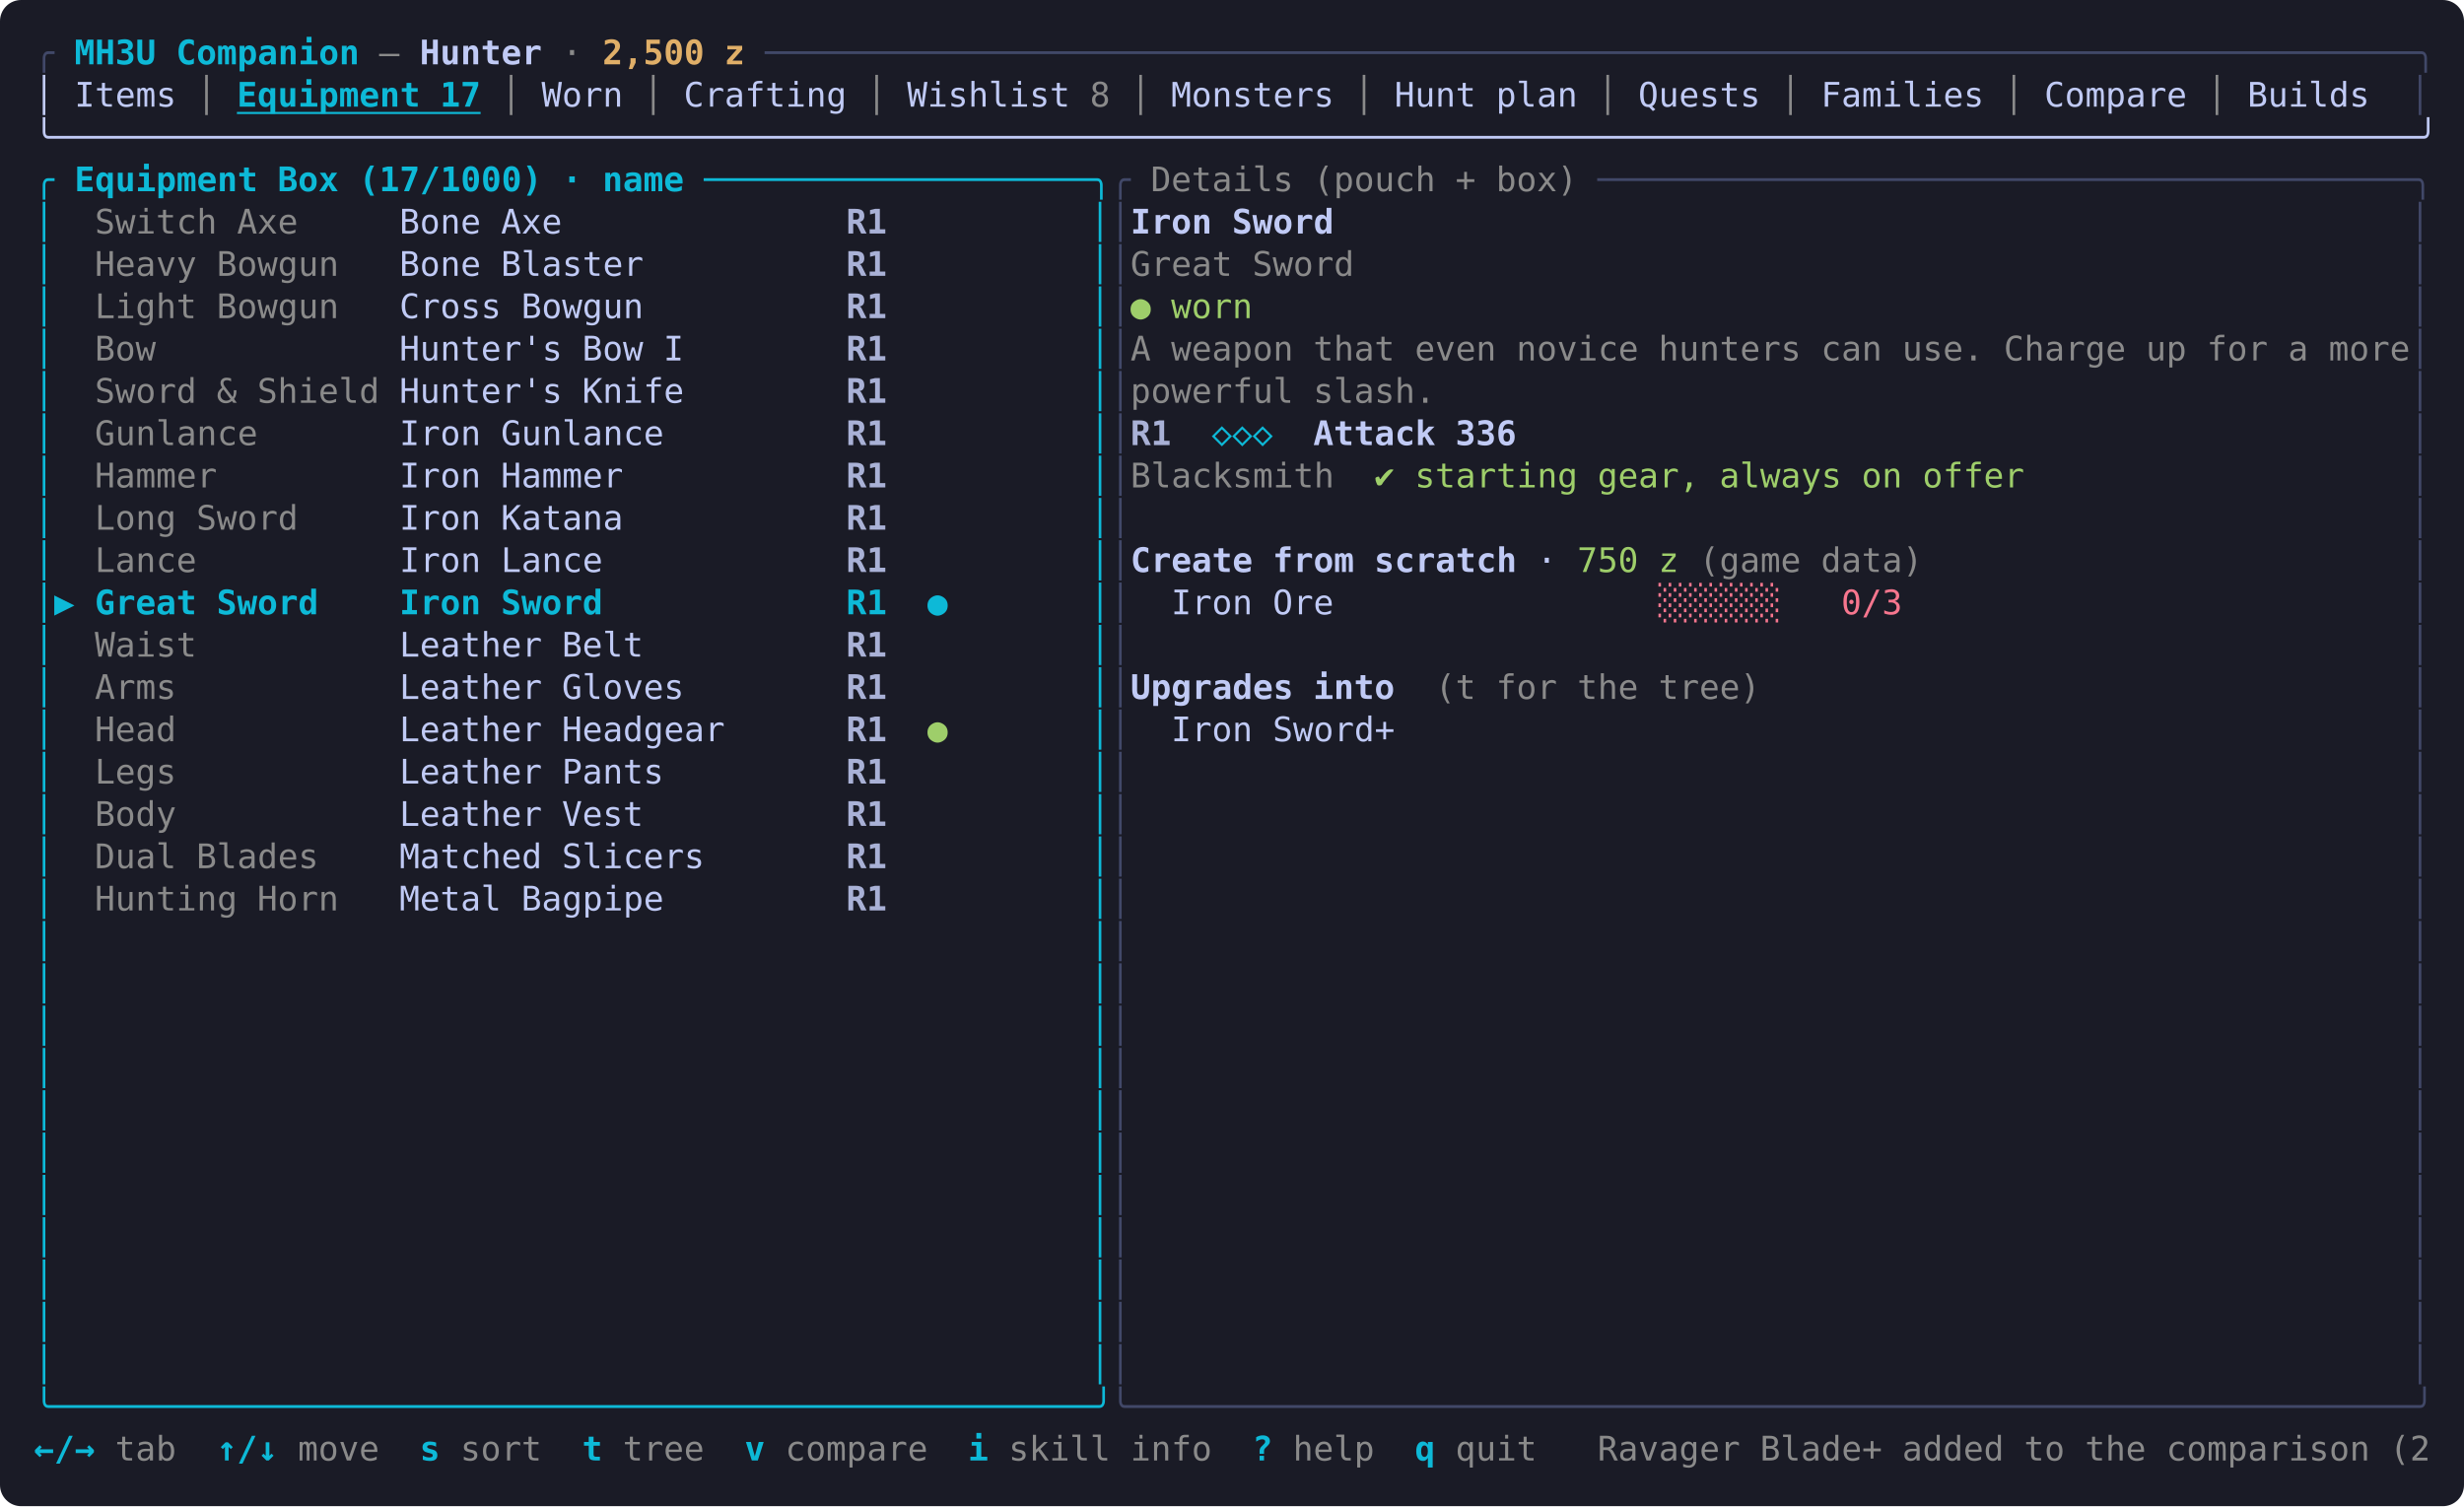
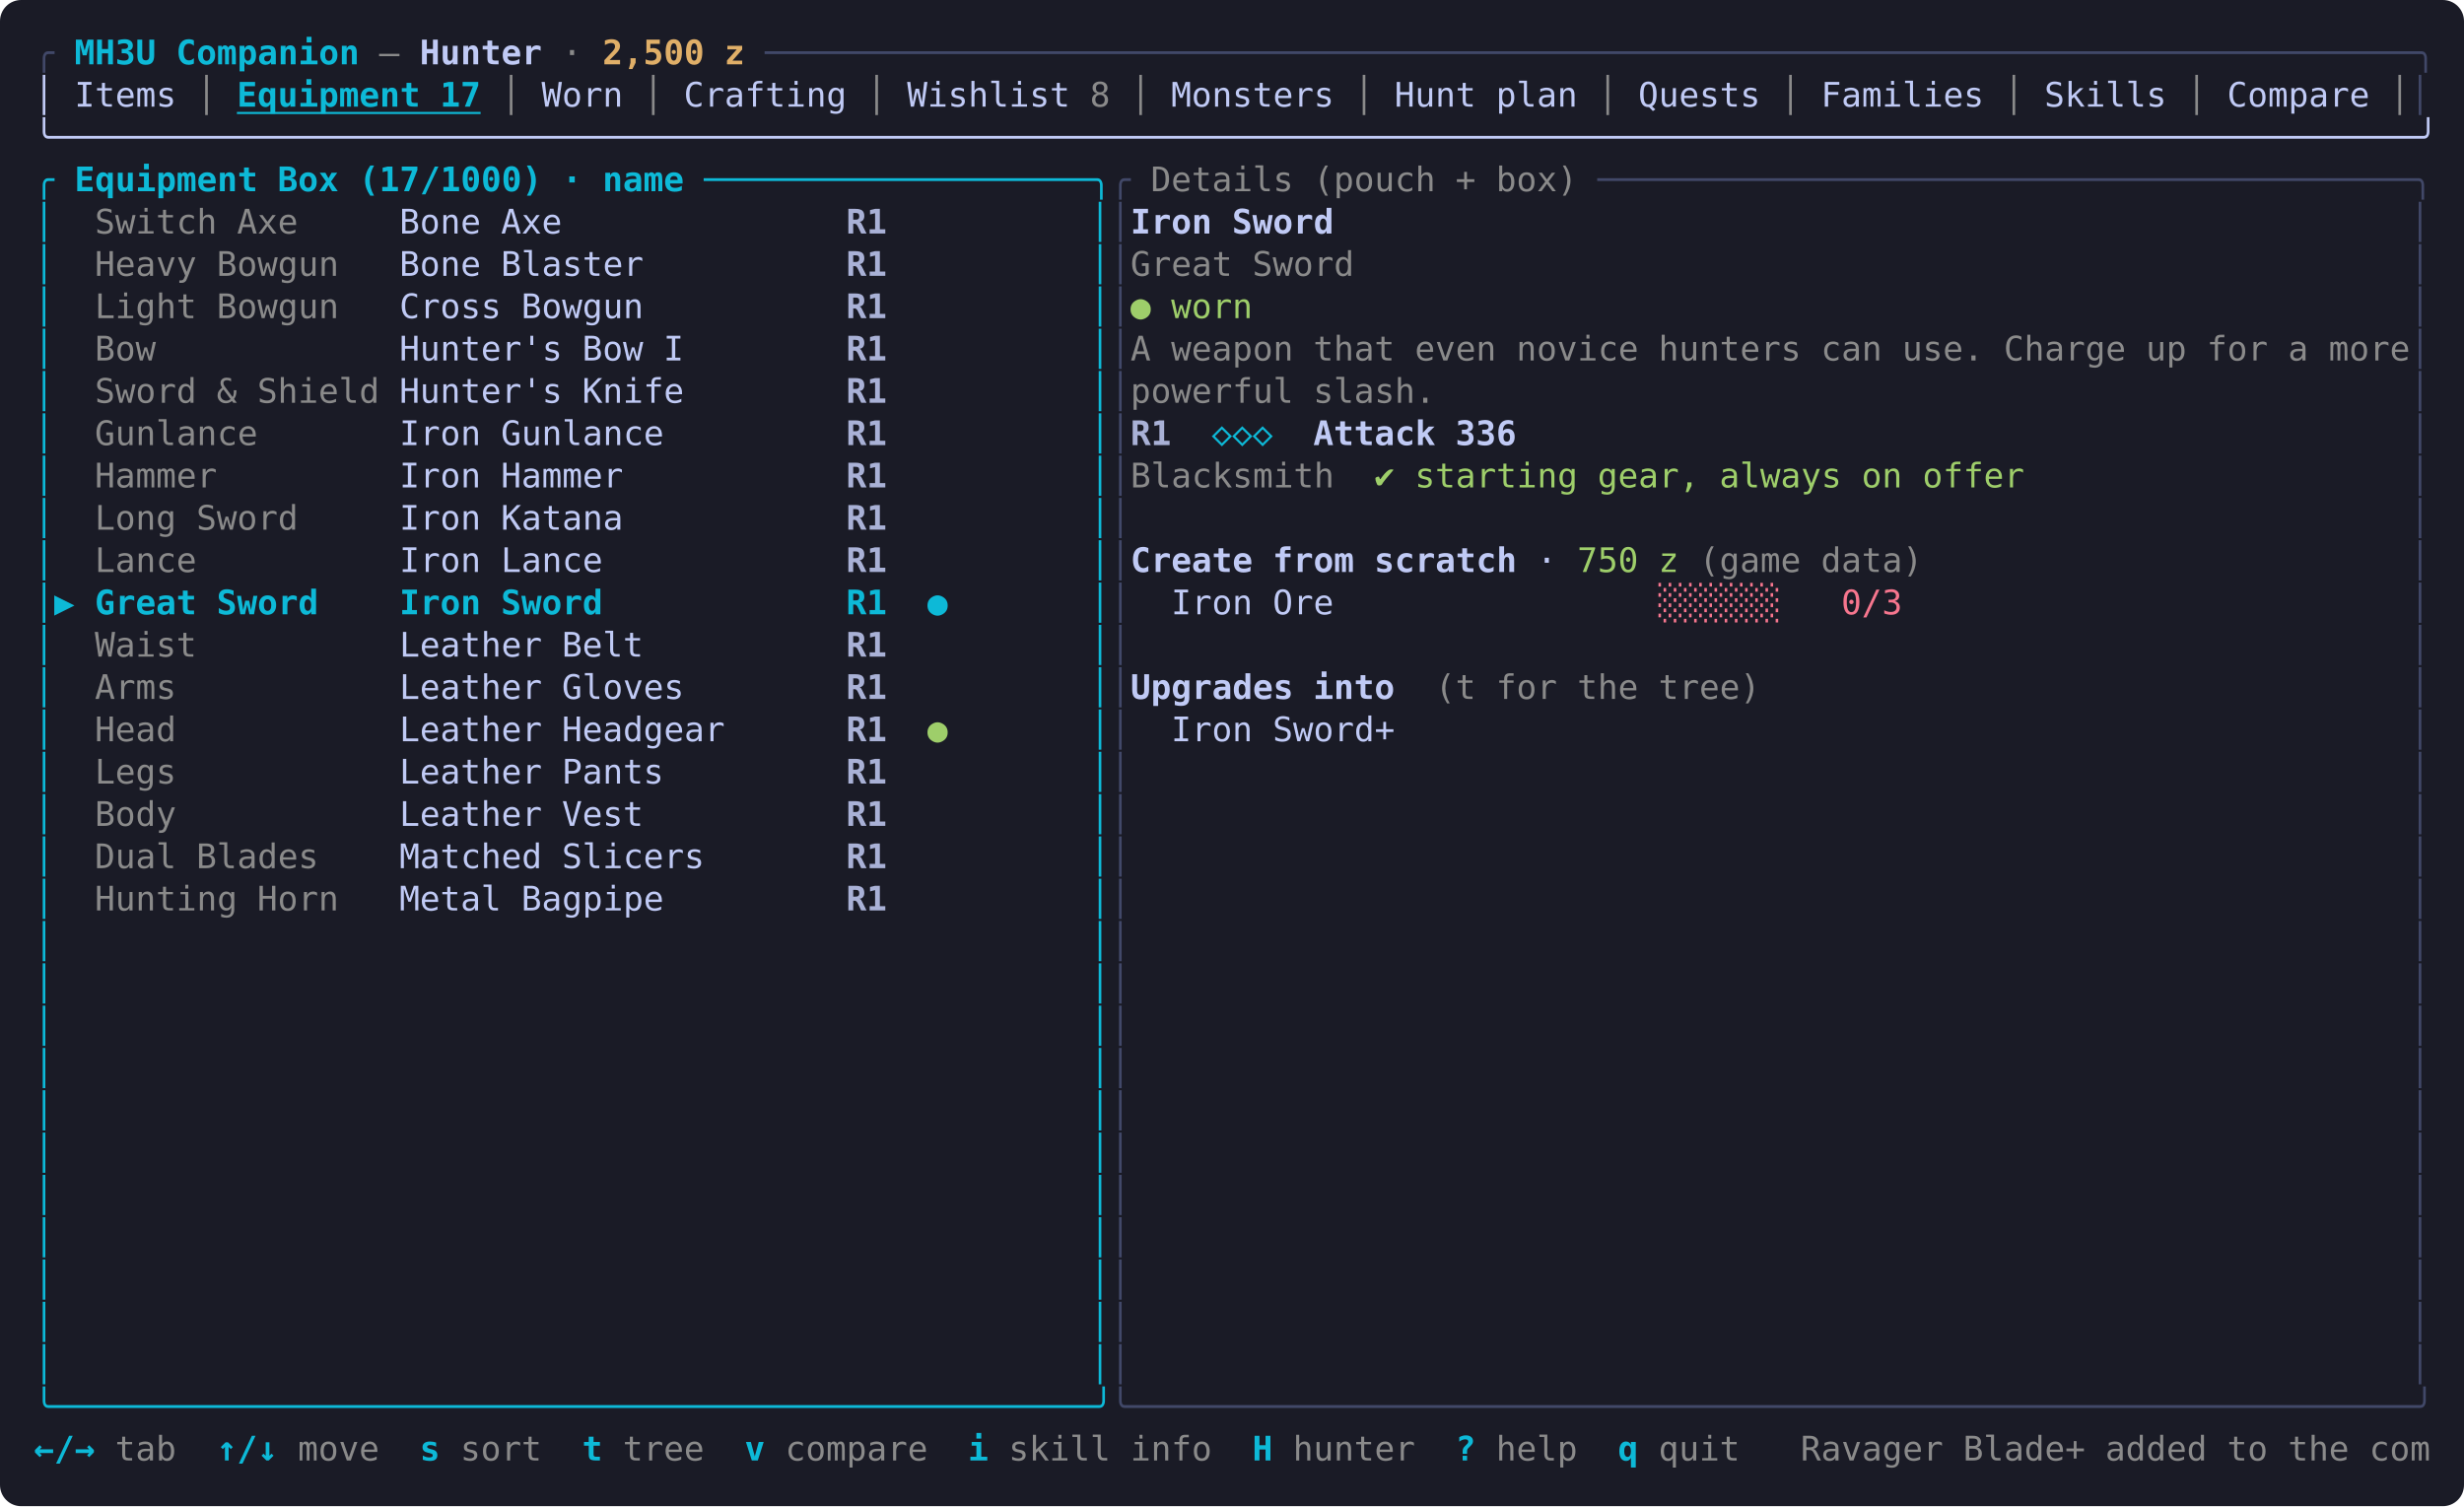
<svg xmlns="http://www.w3.org/2000/svg" width="1164.8" height="712" viewBox="0 0 1164.8 712" role="img">
  <rect width="100%" height="100%" rx="10" fill="#1a1b26" />
  <g font-family="'JetBrains Mono','JetBrainsMono Nerd Font','DejaVu Sans Mono',Menlo,Consolas,monospace" font-size="16">
    <text x="16.0" y="30.4" textLength="9.6" lengthAdjust="spacing" fill="#414868">╭</text>
    <text x="35.2" y="30.4" textLength="38.4" lengthAdjust="spacing" fill="#0db9d7" font-weight="bold">MH3U</text>
    <text x="83.2" y="30.4" textLength="86.4" lengthAdjust="spacing" fill="#0db9d7" font-weight="bold">Companion</text>
    <text x="179.2" y="30.4" textLength="9.6" lengthAdjust="spacing" fill="#8a8a8a">—</text>
    <text x="198.4" y="30.4" textLength="57.6" lengthAdjust="spacing" fill="#c0caf5" font-weight="bold">Hunter</text>
    <text x="265.6" y="30.4" textLength="9.6" lengthAdjust="spacing" fill="#8a8a8a">·</text>
    <text x="284.8" y="30.4" textLength="48.0" lengthAdjust="spacing" fill="#e0af68" font-weight="bold">2,500</text>
    <text x="342.4" y="30.4" textLength="9.6" lengthAdjust="spacing" fill="#e0af68" font-weight="bold">z</text>
    <text x="361.6" y="30.4" textLength="787.2" lengthAdjust="spacing" fill="#414868">─────────────────────────────────────────────────────────────────────────────────╮</text>
    <text x="16.0" y="50.4" textLength="9.6" lengthAdjust="spacing" fill="#c0caf5">│</text>
    <text x="35.2" y="50.4" textLength="48.0" lengthAdjust="spacing" fill="#c0caf5">Items</text>
    <text x="92.8" y="50.4" textLength="9.6" lengthAdjust="spacing" fill="#8a8a8a">│</text>
    <text x="112.0" y="50.4" textLength="86.4" lengthAdjust="spacing" fill="#0db9d7" font-weight="bold">Equipment</text>
    <text x="208.0" y="50.4" textLength="19.2" lengthAdjust="spacing" fill="#0db9d7" font-weight="bold">17</text>
    <line x1="112.0" y1="53.4" x2="227.2" y2="53.4" stroke="#0db9d7" stroke-width="1" />
    <text x="236.8" y="50.4" textLength="9.6" lengthAdjust="spacing" fill="#8a8a8a">│</text>
    <text x="256.0" y="50.4" textLength="38.4" lengthAdjust="spacing" fill="#c0caf5">Worn</text>
    <text x="304.0" y="50.4" textLength="9.6" lengthAdjust="spacing" fill="#8a8a8a">│</text>
    <text x="323.2" y="50.4" textLength="76.8" lengthAdjust="spacing" fill="#c0caf5">Crafting</text>
    <text x="409.6" y="50.4" textLength="9.6" lengthAdjust="spacing" fill="#8a8a8a">│</text>
    <text x="428.8" y="50.4" textLength="76.8" lengthAdjust="spacing" fill="#c0caf5">Wishlist</text>
    <text x="515.2" y="50.4" textLength="9.6" lengthAdjust="spacing" fill="#8a8a8a">8</text>
    <text x="534.4" y="50.4" textLength="9.6" lengthAdjust="spacing" fill="#8a8a8a">│</text>
    <text x="553.6" y="50.4" textLength="76.8" lengthAdjust="spacing" fill="#c0caf5">Monsters</text>
    <text x="640.0" y="50.4" textLength="9.6" lengthAdjust="spacing" fill="#8a8a8a">│</text>
    <text x="659.2" y="50.4" textLength="38.4" lengthAdjust="spacing" fill="#c0caf5">Hunt</text>
    <text x="707.2" y="50.4" textLength="38.4" lengthAdjust="spacing" fill="#c0caf5">plan</text>
    <text x="755.2" y="50.4" textLength="9.6" lengthAdjust="spacing" fill="#8a8a8a">│</text>
    <text x="774.4" y="50.4" textLength="57.6" lengthAdjust="spacing" fill="#c0caf5">Quests</text>
    <text x="841.6" y="50.4" textLength="9.6" lengthAdjust="spacing" fill="#8a8a8a">│</text>
    <text x="860.8" y="50.4" textLength="76.8" lengthAdjust="spacing" fill="#c0caf5">Families</text>
    <text x="947.2" y="50.4" textLength="9.6" lengthAdjust="spacing" fill="#8a8a8a">│</text>
-     <text x="966.4" y="50.4" textLength="67.2" lengthAdjust="spacing" fill="#c0caf5">Compare</text>
-     <text x="1043.2" y="50.4" textLength="9.6" lengthAdjust="spacing" fill="#8a8a8a">│</text>
-     <text x="1062.4" y="50.4" textLength="57.6" lengthAdjust="spacing" fill="#c0caf5">Builds</text>
+     <text x="966.4" y="50.4" textLength="57.6" lengthAdjust="spacing" fill="#c0caf5">Skills</text>
+     <text x="1033.6" y="50.4" textLength="9.6" lengthAdjust="spacing" fill="#8a8a8a">│</text>
+     <text x="1052.8" y="50.4" textLength="67.2" lengthAdjust="spacing" fill="#c0caf5">Compare</text>
+     <text x="1129.6" y="50.4" textLength="9.6" lengthAdjust="spacing" fill="#8a8a8a">│</text>
    <text x="1139.2" y="50.4" textLength="9.6" lengthAdjust="spacing" fill="#414868">│</text>
    <text x="16.0" y="70.4" textLength="1132.8" lengthAdjust="spacing" fill="#c0caf5">╰────────────────────────────────────────────────────────────────────────────────────────────────────────────────────╯</text>
    <text x="16.0" y="90.4" textLength="9.6" lengthAdjust="spacing" fill="#0db9d7">╭</text>
    <text x="35.2" y="90.4" textLength="86.4" lengthAdjust="spacing" fill="#0db9d7" font-weight="bold">Equipment</text>
    <text x="131.2" y="90.4" textLength="28.8" lengthAdjust="spacing" fill="#0db9d7" font-weight="bold">Box</text>
    <text x="169.6" y="90.4" textLength="86.4" lengthAdjust="spacing" fill="#0db9d7" font-weight="bold">(17/1000)</text>
    <text x="265.6" y="90.4" textLength="9.6" lengthAdjust="spacing" fill="#0db9d7" font-weight="bold">·</text>
    <text x="284.8" y="90.4" textLength="38.4" lengthAdjust="spacing" fill="#0db9d7" font-weight="bold">name</text>
    <text x="332.8" y="90.4" textLength="192.0" lengthAdjust="spacing" fill="#0db9d7">───────────────────╮</text>
    <text x="524.8" y="90.4" textLength="9.6" lengthAdjust="spacing" fill="#414868">╭</text>
    <text x="544.0" y="90.4" textLength="67.2" lengthAdjust="spacing" fill="#8a8a8a">Details</text>
    <text x="620.8" y="90.4" textLength="57.6" lengthAdjust="spacing" fill="#8a8a8a">(pouch</text>
    <text x="688.0" y="90.4" textLength="9.6" lengthAdjust="spacing" fill="#8a8a8a">+</text>
    <text x="707.2" y="90.4" textLength="38.4" lengthAdjust="spacing" fill="#8a8a8a">box)</text>
    <text x="755.2" y="90.4" textLength="393.6" lengthAdjust="spacing" fill="#414868">────────────────────────────────────────╮</text>
    <text x="16.0" y="110.4" textLength="9.6" lengthAdjust="spacing" fill="#0db9d7">│</text>
    <text x="44.8" y="110.4" textLength="57.6" lengthAdjust="spacing" fill="#8a8a8a">Switch</text>
    <text x="112.0" y="110.4" textLength="28.8" lengthAdjust="spacing" fill="#8a8a8a">Axe</text>
    <text x="188.8" y="110.4" textLength="38.4" lengthAdjust="spacing" fill="#c0caf5">Bone</text>
    <text x="236.8" y="110.4" textLength="28.8" lengthAdjust="spacing" fill="#c0caf5">Axe</text>
    <text x="400.0" y="110.4" textLength="19.2" lengthAdjust="spacing" fill="#a9b1d6" font-weight="bold">R1</text>
    <text x="515.2" y="110.4" textLength="9.6" lengthAdjust="spacing" fill="#0db9d7">│</text>
    <text x="524.8" y="110.4" textLength="9.6" lengthAdjust="spacing" fill="#414868">│</text>
    <text x="534.4" y="110.4" textLength="38.4" lengthAdjust="spacing" fill="#c0caf5" font-weight="bold">Iron</text>
    <text x="582.4" y="110.4" textLength="48.0" lengthAdjust="spacing" fill="#c0caf5" font-weight="bold">Sword</text>
    <text x="1139.2" y="110.4" textLength="9.6" lengthAdjust="spacing" fill="#414868">│</text>
    <text x="16.0" y="130.4" textLength="9.6" lengthAdjust="spacing" fill="#0db9d7">│</text>
    <text x="44.8" y="130.4" textLength="48.0" lengthAdjust="spacing" fill="#8a8a8a">Heavy</text>
    <text x="102.4" y="130.4" textLength="57.6" lengthAdjust="spacing" fill="#8a8a8a">Bowgun</text>
    <text x="188.8" y="130.4" textLength="38.4" lengthAdjust="spacing" fill="#c0caf5">Bone</text>
    <text x="236.8" y="130.4" textLength="67.2" lengthAdjust="spacing" fill="#c0caf5">Blaster</text>
    <text x="400.0" y="130.4" textLength="19.2" lengthAdjust="spacing" fill="#a9b1d6" font-weight="bold">R1</text>
    <text x="515.2" y="130.4" textLength="9.6" lengthAdjust="spacing" fill="#0db9d7">│</text>
    <text x="524.8" y="130.4" textLength="9.6" lengthAdjust="spacing" fill="#414868">│</text>
    <text x="534.4" y="130.4" textLength="48.0" lengthAdjust="spacing" fill="#8a8a8a">Great</text>
    <text x="592.0" y="130.4" textLength="48.0" lengthAdjust="spacing" fill="#8a8a8a">Sword</text>
    <text x="1139.2" y="130.4" textLength="9.6" lengthAdjust="spacing" fill="#414868">│</text>
    <text x="16.0" y="150.4" textLength="9.6" lengthAdjust="spacing" fill="#0db9d7">│</text>
    <text x="44.8" y="150.4" textLength="48.0" lengthAdjust="spacing" fill="#8a8a8a">Light</text>
    <text x="102.4" y="150.4" textLength="57.6" lengthAdjust="spacing" fill="#8a8a8a">Bowgun</text>
    <text x="188.8" y="150.4" textLength="48.0" lengthAdjust="spacing" fill="#c0caf5">Cross</text>
    <text x="246.4" y="150.4" textLength="57.6" lengthAdjust="spacing" fill="#c0caf5">Bowgun</text>
    <text x="400.0" y="150.4" textLength="19.2" lengthAdjust="spacing" fill="#a9b1d6" font-weight="bold">R1</text>
    <text x="515.2" y="150.4" textLength="9.6" lengthAdjust="spacing" fill="#0db9d7">│</text>
    <text x="524.8" y="150.4" textLength="9.6" lengthAdjust="spacing" fill="#414868">│</text>
    <text x="534.4" y="150.4" textLength="9.6" lengthAdjust="spacing" fill="#9ece6a">●</text>
    <text x="553.6" y="150.4" textLength="38.4" lengthAdjust="spacing" fill="#9ece6a">worn</text>
    <text x="1139.2" y="150.4" textLength="9.6" lengthAdjust="spacing" fill="#414868">│</text>
    <text x="16.0" y="170.4" textLength="9.6" lengthAdjust="spacing" fill="#0db9d7">│</text>
    <text x="44.8" y="170.4" textLength="28.8" lengthAdjust="spacing" fill="#8a8a8a">Bow</text>
    <text x="188.8" y="170.4" textLength="76.8" lengthAdjust="spacing" fill="#c0caf5">Hunter's</text>
    <text x="275.2" y="170.4" textLength="28.8" lengthAdjust="spacing" fill="#c0caf5">Bow</text>
    <text x="313.6" y="170.4" textLength="9.6" lengthAdjust="spacing" fill="#c0caf5">I</text>
    <text x="400.0" y="170.4" textLength="19.2" lengthAdjust="spacing" fill="#a9b1d6" font-weight="bold">R1</text>
    <text x="515.2" y="170.4" textLength="9.6" lengthAdjust="spacing" fill="#0db9d7">│</text>
    <text x="524.8" y="170.4" textLength="9.6" lengthAdjust="spacing" fill="#414868">│</text>
    <text x="534.4" y="170.4" textLength="9.6" lengthAdjust="spacing" fill="#8a8a8a">A</text>
    <text x="553.6" y="170.4" textLength="57.6" lengthAdjust="spacing" fill="#8a8a8a">weapon</text>
    <text x="620.8" y="170.4" textLength="38.4" lengthAdjust="spacing" fill="#8a8a8a">that</text>
    <text x="668.8" y="170.4" textLength="38.4" lengthAdjust="spacing" fill="#8a8a8a">even</text>
    <text x="716.8" y="170.4" textLength="57.6" lengthAdjust="spacing" fill="#8a8a8a">novice</text>
    <text x="784.0" y="170.4" textLength="67.2" lengthAdjust="spacing" fill="#8a8a8a">hunters</text>
    <text x="860.8" y="170.4" textLength="28.8" lengthAdjust="spacing" fill="#8a8a8a">can</text>
    <text x="899.2" y="170.4" textLength="38.4" lengthAdjust="spacing" fill="#8a8a8a">use.</text>
    <text x="947.2" y="170.4" textLength="57.6" lengthAdjust="spacing" fill="#8a8a8a">Charge</text>
    <text x="1014.4" y="170.4" textLength="19.2" lengthAdjust="spacing" fill="#8a8a8a">up</text>
    <text x="1043.2" y="170.4" textLength="28.8" lengthAdjust="spacing" fill="#8a8a8a">for</text>
    <text x="1081.6" y="170.4" textLength="9.6" lengthAdjust="spacing" fill="#8a8a8a">a</text>
    <text x="1100.8" y="170.4" textLength="38.4" lengthAdjust="spacing" fill="#8a8a8a">more</text>
    <text x="1139.2" y="170.4" textLength="9.6" lengthAdjust="spacing" fill="#414868">│</text>
    <text x="16.0" y="190.4" textLength="9.6" lengthAdjust="spacing" fill="#0db9d7">│</text>
    <text x="44.8" y="190.4" textLength="48.0" lengthAdjust="spacing" fill="#8a8a8a">Sword</text>
    <text x="102.4" y="190.4" textLength="9.6" lengthAdjust="spacing" fill="#8a8a8a">&amp;</text>
    <text x="121.6" y="190.4" textLength="57.6" lengthAdjust="spacing" fill="#8a8a8a">Shield</text>
    <text x="188.8" y="190.4" textLength="76.8" lengthAdjust="spacing" fill="#c0caf5">Hunter's</text>
    <text x="275.2" y="190.4" textLength="48.0" lengthAdjust="spacing" fill="#c0caf5">Knife</text>
    <text x="400.0" y="190.4" textLength="19.2" lengthAdjust="spacing" fill="#a9b1d6" font-weight="bold">R1</text>
    <text x="515.2" y="190.4" textLength="9.6" lengthAdjust="spacing" fill="#0db9d7">│</text>
    <text x="524.8" y="190.4" textLength="9.6" lengthAdjust="spacing" fill="#414868">│</text>
    <text x="534.4" y="190.4" textLength="76.8" lengthAdjust="spacing" fill="#8a8a8a">powerful</text>
    <text x="620.8" y="190.4" textLength="57.6" lengthAdjust="spacing" fill="#8a8a8a">slash.</text>
    <text x="1139.2" y="190.4" textLength="9.6" lengthAdjust="spacing" fill="#414868">│</text>
    <text x="16.0" y="210.4" textLength="9.6" lengthAdjust="spacing" fill="#0db9d7">│</text>
    <text x="44.8" y="210.4" textLength="76.8" lengthAdjust="spacing" fill="#8a8a8a">Gunlance</text>
    <text x="188.8" y="210.4" textLength="38.4" lengthAdjust="spacing" fill="#c0caf5">Iron</text>
    <text x="236.8" y="210.4" textLength="76.8" lengthAdjust="spacing" fill="#c0caf5">Gunlance</text>
    <text x="400.0" y="210.4" textLength="19.2" lengthAdjust="spacing" fill="#a9b1d6" font-weight="bold">R1</text>
    <text x="515.2" y="210.4" textLength="9.6" lengthAdjust="spacing" fill="#0db9d7">│</text>
    <text x="524.8" y="210.4" textLength="9.6" lengthAdjust="spacing" fill="#414868">│</text>
    <text x="534.4" y="210.4" textLength="19.2" lengthAdjust="spacing" fill="#a9b1d6" font-weight="bold">R1</text>
    <text x="572.8" y="210.4" textLength="28.8" lengthAdjust="spacing" fill="#0db9d7">◇◇◇</text>
    <text x="620.8" y="210.4" textLength="57.6" lengthAdjust="spacing" fill="#c0caf5" font-weight="bold">Attack</text>
    <text x="688.0" y="210.4" textLength="28.8" lengthAdjust="spacing" fill="#c0caf5" font-weight="bold">336</text>
    <text x="1139.2" y="210.4" textLength="9.6" lengthAdjust="spacing" fill="#414868">│</text>
    <text x="16.0" y="230.4" textLength="9.6" lengthAdjust="spacing" fill="#0db9d7">│</text>
    <text x="44.8" y="230.4" textLength="57.6" lengthAdjust="spacing" fill="#8a8a8a">Hammer</text>
    <text x="188.8" y="230.4" textLength="38.4" lengthAdjust="spacing" fill="#c0caf5">Iron</text>
    <text x="236.8" y="230.4" textLength="57.6" lengthAdjust="spacing" fill="#c0caf5">Hammer</text>
    <text x="400.0" y="230.4" textLength="19.2" lengthAdjust="spacing" fill="#a9b1d6" font-weight="bold">R1</text>
    <text x="515.2" y="230.4" textLength="9.6" lengthAdjust="spacing" fill="#0db9d7">│</text>
    <text x="524.8" y="230.4" textLength="9.6" lengthAdjust="spacing" fill="#414868">│</text>
    <text x="534.4" y="230.4" textLength="96.0" lengthAdjust="spacing" fill="#8a8a8a">Blacksmith</text>
    <text x="649.6" y="230.4" textLength="9.6" lengthAdjust="spacing" fill="#9ece6a">✔︎</text>
    <text x="668.8" y="230.4" textLength="76.8" lengthAdjust="spacing" fill="#9ece6a">starting</text>
    <text x="755.2" y="230.4" textLength="48.0" lengthAdjust="spacing" fill="#9ece6a">gear,</text>
    <text x="812.8" y="230.4" textLength="57.6" lengthAdjust="spacing" fill="#9ece6a">always</text>
    <text x="880.0" y="230.4" textLength="19.2" lengthAdjust="spacing" fill="#9ece6a">on</text>
    <text x="908.8" y="230.4" textLength="48.0" lengthAdjust="spacing" fill="#9ece6a">offer</text>
    <text x="1139.2" y="230.4" textLength="9.6" lengthAdjust="spacing" fill="#414868">│</text>
    <text x="16.0" y="250.4" textLength="9.6" lengthAdjust="spacing" fill="#0db9d7">│</text>
    <text x="44.8" y="250.4" textLength="38.4" lengthAdjust="spacing" fill="#8a8a8a">Long</text>
    <text x="92.8" y="250.4" textLength="48.0" lengthAdjust="spacing" fill="#8a8a8a">Sword</text>
    <text x="188.8" y="250.4" textLength="38.4" lengthAdjust="spacing" fill="#c0caf5">Iron</text>
    <text x="236.8" y="250.4" textLength="57.6" lengthAdjust="spacing" fill="#c0caf5">Katana</text>
    <text x="400.0" y="250.4" textLength="19.2" lengthAdjust="spacing" fill="#a9b1d6" font-weight="bold">R1</text>
    <text x="515.2" y="250.4" textLength="9.6" lengthAdjust="spacing" fill="#0db9d7">│</text>
    <text x="524.8" y="250.4" textLength="9.6" lengthAdjust="spacing" fill="#414868">│</text>
    <text x="1139.2" y="250.4" textLength="9.6" lengthAdjust="spacing" fill="#414868">│</text>
    <text x="16.0" y="270.4" textLength="9.6" lengthAdjust="spacing" fill="#0db9d7">│</text>
    <text x="44.8" y="270.4" textLength="48.0" lengthAdjust="spacing" fill="#8a8a8a">Lance</text>
    <text x="188.8" y="270.4" textLength="38.4" lengthAdjust="spacing" fill="#c0caf5">Iron</text>
    <text x="236.8" y="270.4" textLength="48.0" lengthAdjust="spacing" fill="#c0caf5">Lance</text>
    <text x="400.0" y="270.4" textLength="19.2" lengthAdjust="spacing" fill="#a9b1d6" font-weight="bold">R1</text>
    <text x="515.2" y="270.4" textLength="9.6" lengthAdjust="spacing" fill="#0db9d7">│</text>
    <text x="524.8" y="270.4" textLength="9.6" lengthAdjust="spacing" fill="#414868">│</text>
    <text x="534.4" y="270.4" textLength="57.6" lengthAdjust="spacing" fill="#c0caf5" font-weight="bold">Create</text>
    <text x="601.6" y="270.4" textLength="38.4" lengthAdjust="spacing" fill="#c0caf5" font-weight="bold">from</text>
    <text x="649.6" y="270.4" textLength="67.2" lengthAdjust="spacing" fill="#c0caf5" font-weight="bold">scratch</text>
    <text x="726.4" y="270.4" textLength="9.6" lengthAdjust="spacing" fill="#c0caf5">·</text>
    <text x="745.6" y="270.4" textLength="28.8" lengthAdjust="spacing" fill="#9ece6a">750</text>
    <text x="784.0" y="270.4" textLength="9.6" lengthAdjust="spacing" fill="#9ece6a">z</text>
    <text x="803.2" y="270.4" textLength="48.0" lengthAdjust="spacing" fill="#8a8a8a">(game</text>
    <text x="860.8" y="270.4" textLength="48.0" lengthAdjust="spacing" fill="#8a8a8a">data)</text>
    <text x="1139.2" y="270.4" textLength="9.6" lengthAdjust="spacing" fill="#414868">│</text>
    <text x="16.0" y="290.4" textLength="9.6" lengthAdjust="spacing" fill="#0db9d7">│</text>
    <text x="25.6" y="290.4" textLength="9.6" lengthAdjust="spacing" fill="#0db9d7" font-weight="bold">▶︎</text>
    <text x="44.8" y="290.4" textLength="48.0" lengthAdjust="spacing" fill="#0db9d7" font-weight="bold">Great</text>
    <text x="102.4" y="290.4" textLength="48.0" lengthAdjust="spacing" fill="#0db9d7" font-weight="bold">Sword</text>
    <text x="188.8" y="290.4" textLength="38.4" lengthAdjust="spacing" fill="#0db9d7" font-weight="bold">Iron</text>
    <text x="236.8" y="290.4" textLength="48.0" lengthAdjust="spacing" fill="#0db9d7" font-weight="bold">Sword</text>
    <text x="400.0" y="290.4" textLength="19.2" lengthAdjust="spacing" fill="#0db9d7" font-weight="bold">R1</text>
    <text x="438.4" y="290.4" textLength="9.6" lengthAdjust="spacing" fill="#0db9d7" font-weight="bold">●</text>
    <text x="515.2" y="290.4" textLength="9.6" lengthAdjust="spacing" fill="#0db9d7">│</text>
    <text x="524.8" y="290.4" textLength="9.6" lengthAdjust="spacing" fill="#414868">│</text>
    <text x="553.6" y="290.4" textLength="38.4" lengthAdjust="spacing" fill="#c0caf5">Iron</text>
    <text x="601.6" y="290.4" textLength="28.8" lengthAdjust="spacing" fill="#c0caf5">Ore</text>
    <text x="784.0" y="290.4" textLength="57.6" lengthAdjust="spacing" fill="#f7768e">░░░░░░</text>
    <text x="870.4" y="290.4" textLength="28.8" lengthAdjust="spacing" fill="#f7768e">0/3</text>
    <text x="1139.2" y="290.4" textLength="9.6" lengthAdjust="spacing" fill="#414868">│</text>
    <text x="16.0" y="310.4" textLength="9.6" lengthAdjust="spacing" fill="#0db9d7">│</text>
    <text x="44.8" y="310.4" textLength="48.0" lengthAdjust="spacing" fill="#8a8a8a">Waist</text>
    <text x="188.8" y="310.4" textLength="67.2" lengthAdjust="spacing" fill="#c0caf5">Leather</text>
    <text x="265.6" y="310.4" textLength="38.4" lengthAdjust="spacing" fill="#c0caf5">Belt</text>
    <text x="400.0" y="310.4" textLength="19.2" lengthAdjust="spacing" fill="#a9b1d6" font-weight="bold">R1</text>
    <text x="515.2" y="310.4" textLength="9.6" lengthAdjust="spacing" fill="#0db9d7">│</text>
    <text x="524.8" y="310.4" textLength="9.6" lengthAdjust="spacing" fill="#414868">│</text>
    <text x="1139.2" y="310.4" textLength="9.6" lengthAdjust="spacing" fill="#414868">│</text>
    <text x="16.0" y="330.4" textLength="9.6" lengthAdjust="spacing" fill="#0db9d7">│</text>
    <text x="44.8" y="330.4" textLength="38.4" lengthAdjust="spacing" fill="#8a8a8a">Arms</text>
    <text x="188.8" y="330.4" textLength="67.2" lengthAdjust="spacing" fill="#c0caf5">Leather</text>
    <text x="265.6" y="330.4" textLength="57.6" lengthAdjust="spacing" fill="#c0caf5">Gloves</text>
    <text x="400.0" y="330.4" textLength="19.2" lengthAdjust="spacing" fill="#a9b1d6" font-weight="bold">R1</text>
    <text x="515.2" y="330.4" textLength="9.6" lengthAdjust="spacing" fill="#0db9d7">│</text>
    <text x="524.8" y="330.4" textLength="9.6" lengthAdjust="spacing" fill="#414868">│</text>
    <text x="534.4" y="330.4" textLength="76.8" lengthAdjust="spacing" fill="#c0caf5" font-weight="bold">Upgrades</text>
    <text x="620.8" y="330.4" textLength="38.4" lengthAdjust="spacing" fill="#c0caf5" font-weight="bold">into</text>
    <text x="678.4" y="330.4" textLength="19.2" lengthAdjust="spacing" fill="#8a8a8a">(t</text>
    <text x="707.2" y="330.4" textLength="28.8" lengthAdjust="spacing" fill="#8a8a8a">for</text>
    <text x="745.6" y="330.4" textLength="28.8" lengthAdjust="spacing" fill="#8a8a8a">the</text>
    <text x="784.0" y="330.4" textLength="48.0" lengthAdjust="spacing" fill="#8a8a8a">tree)</text>
    <text x="1139.2" y="330.4" textLength="9.6" lengthAdjust="spacing" fill="#414868">│</text>
    <text x="16.0" y="350.4" textLength="9.6" lengthAdjust="spacing" fill="#0db9d7">│</text>
    <text x="44.8" y="350.4" textLength="38.4" lengthAdjust="spacing" fill="#8a8a8a">Head</text>
    <text x="188.8" y="350.4" textLength="67.2" lengthAdjust="spacing" fill="#c0caf5">Leather</text>
    <text x="265.6" y="350.4" textLength="76.8" lengthAdjust="spacing" fill="#c0caf5">Headgear</text>
    <text x="400.0" y="350.4" textLength="19.2" lengthAdjust="spacing" fill="#a9b1d6" font-weight="bold">R1</text>
    <text x="438.4" y="350.4" textLength="9.6" lengthAdjust="spacing" fill="#9ece6a">●</text>
    <text x="515.2" y="350.4" textLength="9.6" lengthAdjust="spacing" fill="#0db9d7">│</text>
    <text x="524.8" y="350.4" textLength="9.6" lengthAdjust="spacing" fill="#414868">│</text>
    <text x="553.6" y="350.4" textLength="38.4" lengthAdjust="spacing" fill="#c0caf5">Iron</text>
    <text x="601.6" y="350.4" textLength="57.6" lengthAdjust="spacing" fill="#c0caf5">Sword+</text>
    <text x="1139.2" y="350.4" textLength="9.6" lengthAdjust="spacing" fill="#414868">│</text>
    <text x="16.0" y="370.4" textLength="9.6" lengthAdjust="spacing" fill="#0db9d7">│</text>
    <text x="44.8" y="370.4" textLength="38.4" lengthAdjust="spacing" fill="#8a8a8a">Legs</text>
    <text x="188.8" y="370.4" textLength="67.2" lengthAdjust="spacing" fill="#c0caf5">Leather</text>
    <text x="265.6" y="370.4" textLength="48.0" lengthAdjust="spacing" fill="#c0caf5">Pants</text>
    <text x="400.0" y="370.4" textLength="19.2" lengthAdjust="spacing" fill="#a9b1d6" font-weight="bold">R1</text>
    <text x="515.2" y="370.4" textLength="9.6" lengthAdjust="spacing" fill="#0db9d7">│</text>
    <text x="524.8" y="370.4" textLength="9.6" lengthAdjust="spacing" fill="#414868">│</text>
    <text x="1139.2" y="370.4" textLength="9.6" lengthAdjust="spacing" fill="#414868">│</text>
    <text x="16.0" y="390.4" textLength="9.6" lengthAdjust="spacing" fill="#0db9d7">│</text>
    <text x="44.8" y="390.4" textLength="38.4" lengthAdjust="spacing" fill="#8a8a8a">Body</text>
    <text x="188.8" y="390.4" textLength="67.2" lengthAdjust="spacing" fill="#c0caf5">Leather</text>
    <text x="265.6" y="390.4" textLength="38.4" lengthAdjust="spacing" fill="#c0caf5">Vest</text>
    <text x="400.0" y="390.4" textLength="19.2" lengthAdjust="spacing" fill="#a9b1d6" font-weight="bold">R1</text>
    <text x="515.2" y="390.4" textLength="9.6" lengthAdjust="spacing" fill="#0db9d7">│</text>
    <text x="524.8" y="390.4" textLength="9.6" lengthAdjust="spacing" fill="#414868">│</text>
    <text x="1139.2" y="390.4" textLength="9.6" lengthAdjust="spacing" fill="#414868">│</text>
    <text x="16.0" y="410.4" textLength="9.6" lengthAdjust="spacing" fill="#0db9d7">│</text>
    <text x="44.8" y="410.4" textLength="38.4" lengthAdjust="spacing" fill="#8a8a8a">Dual</text>
    <text x="92.8" y="410.4" textLength="57.6" lengthAdjust="spacing" fill="#8a8a8a">Blades</text>
    <text x="188.8" y="410.4" textLength="67.2" lengthAdjust="spacing" fill="#c0caf5">Matched</text>
    <text x="265.6" y="410.4" textLength="67.2" lengthAdjust="spacing" fill="#c0caf5">Slicers</text>
    <text x="400.0" y="410.4" textLength="19.2" lengthAdjust="spacing" fill="#a9b1d6" font-weight="bold">R1</text>
    <text x="515.2" y="410.4" textLength="9.6" lengthAdjust="spacing" fill="#0db9d7">│</text>
    <text x="524.8" y="410.4" textLength="9.6" lengthAdjust="spacing" fill="#414868">│</text>
    <text x="1139.2" y="410.4" textLength="9.6" lengthAdjust="spacing" fill="#414868">│</text>
    <text x="16.0" y="430.4" textLength="9.6" lengthAdjust="spacing" fill="#0db9d7">│</text>
    <text x="44.8" y="430.4" textLength="67.2" lengthAdjust="spacing" fill="#8a8a8a">Hunting</text>
    <text x="121.6" y="430.4" textLength="38.4" lengthAdjust="spacing" fill="#8a8a8a">Horn</text>
    <text x="188.8" y="430.4" textLength="48.0" lengthAdjust="spacing" fill="#c0caf5">Metal</text>
    <text x="246.4" y="430.4" textLength="67.2" lengthAdjust="spacing" fill="#c0caf5">Bagpipe</text>
    <text x="400.0" y="430.4" textLength="19.2" lengthAdjust="spacing" fill="#a9b1d6" font-weight="bold">R1</text>
    <text x="515.2" y="430.4" textLength="9.6" lengthAdjust="spacing" fill="#0db9d7">│</text>
    <text x="524.8" y="430.4" textLength="9.6" lengthAdjust="spacing" fill="#414868">│</text>
    <text x="1139.2" y="430.4" textLength="9.6" lengthAdjust="spacing" fill="#414868">│</text>
    <text x="16.0" y="450.4" textLength="9.6" lengthAdjust="spacing" fill="#0db9d7">│</text>
    <text x="515.2" y="450.4" textLength="9.6" lengthAdjust="spacing" fill="#0db9d7">│</text>
    <text x="524.8" y="450.4" textLength="9.6" lengthAdjust="spacing" fill="#414868">│</text>
    <text x="1139.2" y="450.4" textLength="9.6" lengthAdjust="spacing" fill="#414868">│</text>
    <text x="16.0" y="470.4" textLength="9.6" lengthAdjust="spacing" fill="#0db9d7">│</text>
    <text x="515.2" y="470.4" textLength="9.6" lengthAdjust="spacing" fill="#0db9d7">│</text>
    <text x="524.8" y="470.4" textLength="9.6" lengthAdjust="spacing" fill="#414868">│</text>
    <text x="1139.2" y="470.4" textLength="9.6" lengthAdjust="spacing" fill="#414868">│</text>
    <text x="16.0" y="490.4" textLength="9.6" lengthAdjust="spacing" fill="#0db9d7">│</text>
    <text x="515.2" y="490.4" textLength="9.6" lengthAdjust="spacing" fill="#0db9d7">│</text>
    <text x="524.8" y="490.4" textLength="9.6" lengthAdjust="spacing" fill="#414868">│</text>
    <text x="1139.2" y="490.4" textLength="9.6" lengthAdjust="spacing" fill="#414868">│</text>
    <text x="16.0" y="510.4" textLength="9.6" lengthAdjust="spacing" fill="#0db9d7">│</text>
    <text x="515.2" y="510.4" textLength="9.6" lengthAdjust="spacing" fill="#0db9d7">│</text>
    <text x="524.8" y="510.4" textLength="9.6" lengthAdjust="spacing" fill="#414868">│</text>
    <text x="1139.2" y="510.4" textLength="9.6" lengthAdjust="spacing" fill="#414868">│</text>
    <text x="16.0" y="530.4" textLength="9.6" lengthAdjust="spacing" fill="#0db9d7">│</text>
    <text x="515.2" y="530.4" textLength="9.6" lengthAdjust="spacing" fill="#0db9d7">│</text>
    <text x="524.8" y="530.4" textLength="9.6" lengthAdjust="spacing" fill="#414868">│</text>
    <text x="1139.2" y="530.4" textLength="9.6" lengthAdjust="spacing" fill="#414868">│</text>
    <text x="16.0" y="550.4" textLength="9.6" lengthAdjust="spacing" fill="#0db9d7">│</text>
    <text x="515.2" y="550.4" textLength="9.6" lengthAdjust="spacing" fill="#0db9d7">│</text>
    <text x="524.8" y="550.4" textLength="9.6" lengthAdjust="spacing" fill="#414868">│</text>
    <text x="1139.2" y="550.4" textLength="9.6" lengthAdjust="spacing" fill="#414868">│</text>
    <text x="16.0" y="570.4" textLength="9.6" lengthAdjust="spacing" fill="#0db9d7">│</text>
    <text x="515.2" y="570.4" textLength="9.6" lengthAdjust="spacing" fill="#0db9d7">│</text>
    <text x="524.8" y="570.4" textLength="9.6" lengthAdjust="spacing" fill="#414868">│</text>
    <text x="1139.2" y="570.4" textLength="9.6" lengthAdjust="spacing" fill="#414868">│</text>
    <text x="16.0" y="590.4" textLength="9.6" lengthAdjust="spacing" fill="#0db9d7">│</text>
    <text x="515.2" y="590.4" textLength="9.6" lengthAdjust="spacing" fill="#0db9d7">│</text>
    <text x="524.8" y="590.4" textLength="9.6" lengthAdjust="spacing" fill="#414868">│</text>
    <text x="1139.2" y="590.4" textLength="9.6" lengthAdjust="spacing" fill="#414868">│</text>
    <text x="16.0" y="610.4" textLength="9.6" lengthAdjust="spacing" fill="#0db9d7">│</text>
    <text x="515.2" y="610.4" textLength="9.6" lengthAdjust="spacing" fill="#0db9d7">│</text>
    <text x="524.8" y="610.4" textLength="9.6" lengthAdjust="spacing" fill="#414868">│</text>
    <text x="1139.2" y="610.4" textLength="9.6" lengthAdjust="spacing" fill="#414868">│</text>
    <text x="16.0" y="630.4" textLength="9.6" lengthAdjust="spacing" fill="#0db9d7">│</text>
    <text x="515.2" y="630.4" textLength="9.6" lengthAdjust="spacing" fill="#0db9d7">│</text>
    <text x="524.8" y="630.4" textLength="9.6" lengthAdjust="spacing" fill="#414868">│</text>
    <text x="1139.2" y="630.4" textLength="9.6" lengthAdjust="spacing" fill="#414868">│</text>
    <text x="16.0" y="650.4" textLength="9.6" lengthAdjust="spacing" fill="#0db9d7">│</text>
    <text x="515.2" y="650.4" textLength="9.6" lengthAdjust="spacing" fill="#0db9d7">│</text>
    <text x="524.8" y="650.4" textLength="9.6" lengthAdjust="spacing" fill="#414868">│</text>
    <text x="1139.2" y="650.4" textLength="9.6" lengthAdjust="spacing" fill="#414868">│</text>
    <text x="16.0" y="670.4" textLength="508.8" lengthAdjust="spacing" fill="#0db9d7">╰───────────────────────────────────────────────────╯</text>
    <text x="524.8" y="670.4" textLength="624.0" lengthAdjust="spacing" fill="#414868">╰───────────────────────────────────────────────────────────────╯</text>
    <text x="16.0" y="690.4" textLength="28.8" lengthAdjust="spacing" fill="#0db9d7" font-weight="bold">←/→</text>
    <text x="54.4" y="690.4" textLength="28.8" lengthAdjust="spacing" fill="#8a8a8a">tab</text>
    <text x="102.4" y="690.4" textLength="28.8" lengthAdjust="spacing" fill="#0db9d7" font-weight="bold">↑/↓</text>
    <text x="140.8" y="690.4" textLength="38.4" lengthAdjust="spacing" fill="#8a8a8a">move</text>
    <text x="198.4" y="690.4" textLength="9.6" lengthAdjust="spacing" fill="#0db9d7" font-weight="bold">s</text>
    <text x="217.6" y="690.4" textLength="38.4" lengthAdjust="spacing" fill="#8a8a8a">sort</text>
    <text x="275.2" y="690.4" textLength="9.6" lengthAdjust="spacing" fill="#0db9d7" font-weight="bold">t</text>
    <text x="294.4" y="690.4" textLength="38.4" lengthAdjust="spacing" fill="#8a8a8a">tree</text>
    <text x="352.0" y="690.4" textLength="9.6" lengthAdjust="spacing" fill="#0db9d7" font-weight="bold">v</text>
    <text x="371.2" y="690.4" textLength="67.2" lengthAdjust="spacing" fill="#8a8a8a">compare</text>
    <text x="457.6" y="690.4" textLength="9.6" lengthAdjust="spacing" fill="#0db9d7" font-weight="bold">i</text>
    <text x="476.8" y="690.4" textLength="48.0" lengthAdjust="spacing" fill="#8a8a8a">skill</text>
    <text x="534.4" y="690.4" textLength="38.4" lengthAdjust="spacing" fill="#8a8a8a">info</text>
-     <text x="592.0" y="690.4" textLength="9.6" lengthAdjust="spacing" fill="#0db9d7" font-weight="bold">?</text>
-     <text x="611.2" y="690.4" textLength="38.4" lengthAdjust="spacing" fill="#8a8a8a">help</text>
-     <text x="668.8" y="690.4" textLength="9.6" lengthAdjust="spacing" fill="#0db9d7" font-weight="bold">q</text>
-     <text x="688.0" y="690.4" textLength="38.4" lengthAdjust="spacing" fill="#8a8a8a">quit</text>
-     <text x="755.2" y="690.4" textLength="67.2" lengthAdjust="spacing" fill="#8a8a8a">Ravager</text>
-     <text x="832.0" y="690.4" textLength="57.6" lengthAdjust="spacing" fill="#8a8a8a">Blade+</text>
-     <text x="899.2" y="690.4" textLength="48.0" lengthAdjust="spacing" fill="#8a8a8a">added</text>
-     <text x="956.8" y="690.4" textLength="19.2" lengthAdjust="spacing" fill="#8a8a8a">to</text>
-     <text x="985.6" y="690.4" textLength="28.8" lengthAdjust="spacing" fill="#8a8a8a">the</text>
-     <text x="1024.0" y="690.4" textLength="96.0" lengthAdjust="spacing" fill="#8a8a8a">comparison</text>
-     <text x="1129.6" y="690.4" textLength="19.2" lengthAdjust="spacing" fill="#8a8a8a">(2</text>
+     <text x="592.0" y="690.4" textLength="9.6" lengthAdjust="spacing" fill="#0db9d7" font-weight="bold">H</text>
+     <text x="611.2" y="690.4" textLength="57.6" lengthAdjust="spacing" fill="#8a8a8a">hunter</text>
+     <text x="688.0" y="690.4" textLength="9.6" lengthAdjust="spacing" fill="#0db9d7" font-weight="bold">?</text>
+     <text x="707.2" y="690.4" textLength="38.4" lengthAdjust="spacing" fill="#8a8a8a">help</text>
+     <text x="764.8" y="690.4" textLength="9.6" lengthAdjust="spacing" fill="#0db9d7" font-weight="bold">q</text>
+     <text x="784.0" y="690.4" textLength="38.4" lengthAdjust="spacing" fill="#8a8a8a">quit</text>
+     <text x="851.2" y="690.4" textLength="67.2" lengthAdjust="spacing" fill="#8a8a8a">Ravager</text>
+     <text x="928.0" y="690.4" textLength="57.6" lengthAdjust="spacing" fill="#8a8a8a">Blade+</text>
+     <text x="995.2" y="690.4" textLength="48.0" lengthAdjust="spacing" fill="#8a8a8a">added</text>
+     <text x="1052.8" y="690.4" textLength="19.2" lengthAdjust="spacing" fill="#8a8a8a">to</text>
+     <text x="1081.6" y="690.4" textLength="28.8" lengthAdjust="spacing" fill="#8a8a8a">the</text>
+     <text x="1120.0" y="690.4" textLength="28.8" lengthAdjust="spacing" fill="#8a8a8a">com</text>
  </g>
</svg>
